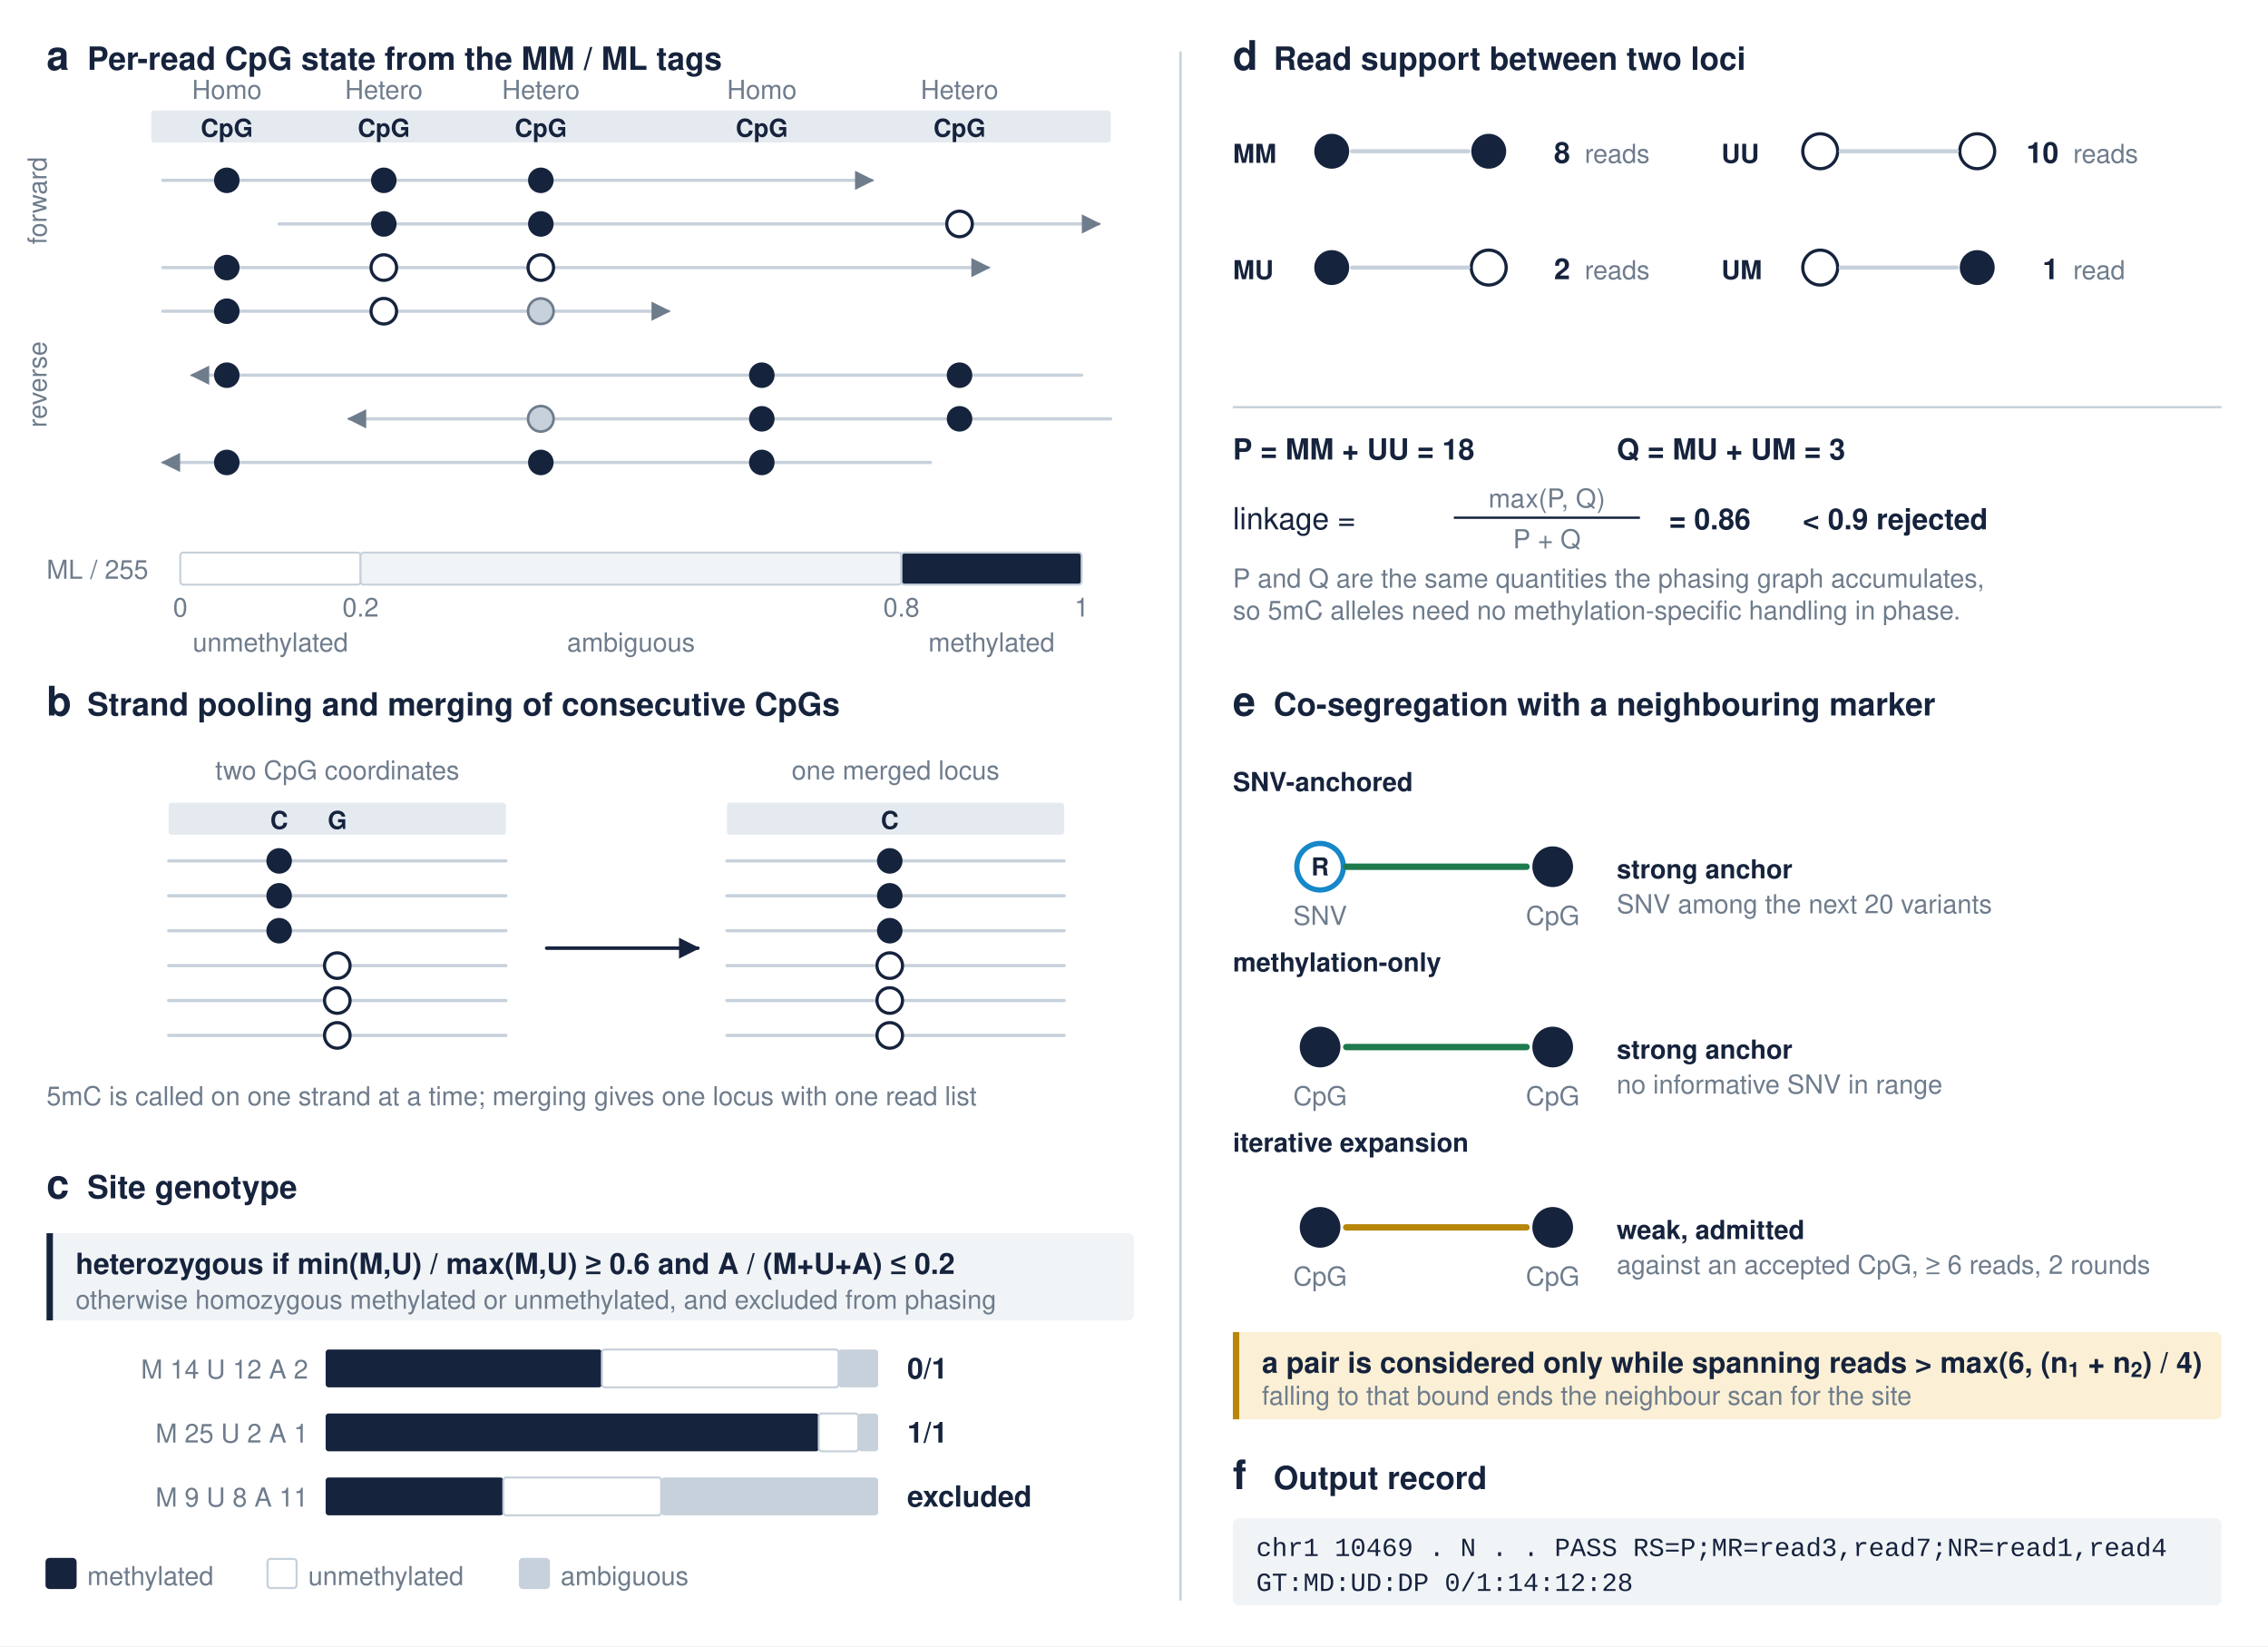
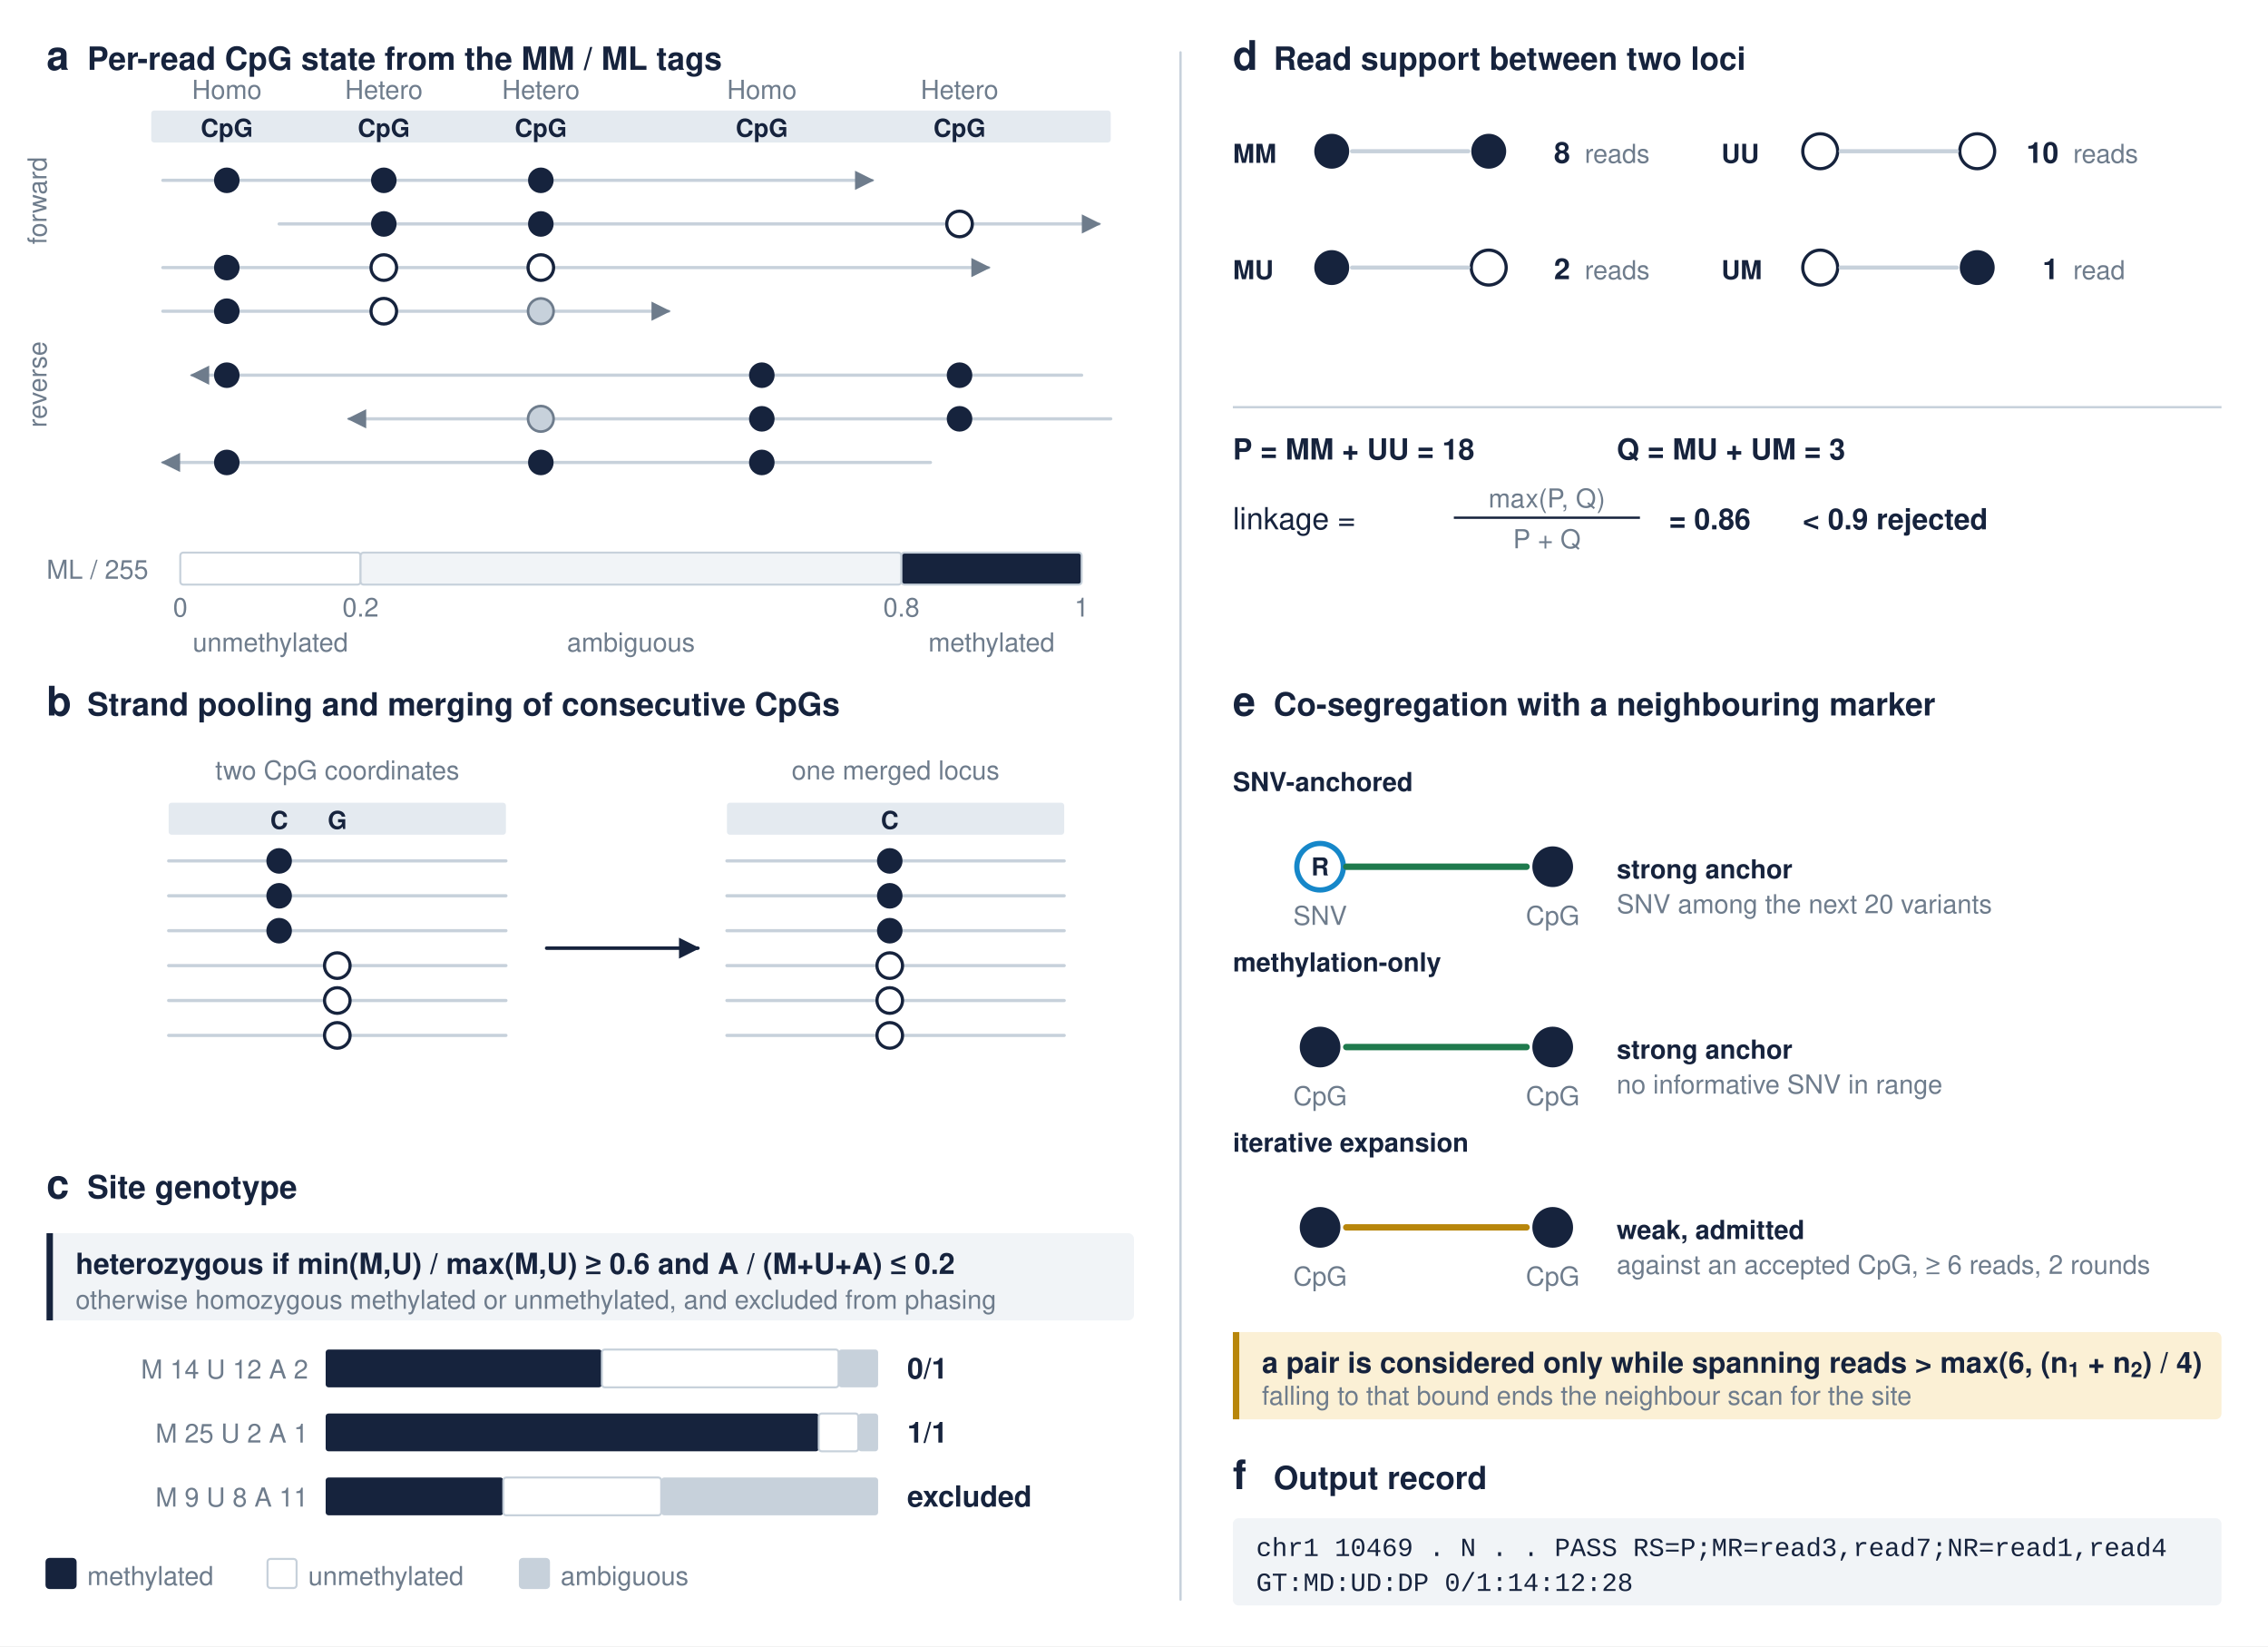
<svg xmlns="http://www.w3.org/2000/svg" width="780" height="566" viewBox="0 0 780 566">
  <style>
 text{font-family:"Helvetica Neue",Helvetica,Arial,"Liberation Sans",sans-serif;fill:#16233D}
 .pl{font-size:14px;font-weight:700}
 .h{font-size:11px;font-weight:600}
 .t{font-size:10px}
 .tb{font-size:10px;font-weight:600}
 .s{font-size:9px;fill:#6E7C8C}
 .sb{font-size:9px;font-weight:600}
 .n{font-size:8.5px;font-weight:700}
 .m{font-size:10px;font-style:italic}
 .mb{font-size:10px;font-style:italic;font-weight:600}
 .eq{font-size:10.5px}
 .code{font-family:"SF Mono",Menlo,Consolas,"Courier New",monospace;font-size:9px}
</style>
  <defs>
    <marker id="arr" viewBox="0 0 10 10" refX="9" refY="5" markerWidth="6" markerHeight="6" orient="auto-start-reverse">
      <path d="M0,0 L10,5 L0,10 z" fill="#6E7C8C" />
    </marker>
    <marker id="arrd" viewBox="0 0 10 10" refX="9" refY="5" markerWidth="6" markerHeight="6" orient="auto-start-reverse">
      <path d="M0,0 L10,5 L0,10 z" fill="#16233D" />
    </marker>
    <marker id="arra" viewBox="0 0 10 10" refX="9" refY="5" markerWidth="6" markerHeight="6" orient="auto-start-reverse">
      <path d="M0,0 L10,5 L0,10 z" fill="#B8860B" />
    </marker>
  </defs>
  <rect width="780" height="566" fill="#ffffff" />
  <line x1="406.0" y1="18.0" x2="406.0" y2="550.0" stroke="#C7D1DB" stroke-width="0.8" stroke-linecap="round" />
  <text x="16.0" y="24.0" class="pl" text-anchor="start">a</text>
  <text x="30.0" y="24.0" class="h" text-anchor="start">Per-read CpG state from the MM / ML tags</text>
  <rect x="52.0" y="38.0" width="330.0" height="11.0" rx="1" fill="#E4EAF0" stroke="none" stroke-width="0.8" opacity="1" />
  <text x="78.0" y="34.0" class="s" text-anchor="middle" fill="#6E7C8C">Homo</text>
  <text x="78.0" y="47.0" class="n" text-anchor="middle" fill="#6E7C8C">CpG</text>
  <text x="132.0" y="34.0" class="s" text-anchor="middle" fill="#16233D">Hetero</text>
  <text x="132.0" y="47.0" class="n" text-anchor="middle" fill="#6E7C8C">CpG</text>
  <text x="186.0" y="34.0" class="s" text-anchor="middle" fill="#16233D">Hetero</text>
  <text x="186.0" y="47.0" class="n" text-anchor="middle" fill="#6E7C8C">CpG</text>
  <text x="262.0" y="34.0" class="s" text-anchor="middle" fill="#6E7C8C">Homo</text>
  <text x="262.0" y="47.0" class="n" text-anchor="middle" fill="#6E7C8C">CpG</text>
  <text x="330.0" y="34.0" class="s" text-anchor="middle" fill="#16233D">Hetero</text>
  <text x="330.0" y="47.0" class="n" text-anchor="middle" fill="#6E7C8C">CpG</text>
  <text x="16.0" y="84.0" class="s" text-anchor="start" transform="rotate(-90 16 84)">forward</text>
  <line x1="56.0" y1="62.0" x2="300.0" y2="62.0" stroke="#C7D1DB" stroke-width="1.1" stroke-linecap="round" marker-end="url(#arr)" />
  <circle cx="78.0" cy="62.0" r="4.4" fill="#16233D" stroke="#16233D" stroke-width="0" />
  <circle cx="132.0" cy="62.0" r="4.4" fill="#16233D" stroke="#16233D" stroke-width="0" />
  <circle cx="186.0" cy="62.0" r="4.4" fill="#16233D" stroke="#16233D" stroke-width="0" />
  <line x1="96.0" y1="77.0" x2="378.0" y2="77.0" stroke="#C7D1DB" stroke-width="1.1" stroke-linecap="round" marker-end="url(#arr)" />
  <circle cx="132.0" cy="77.0" r="4.4" fill="#16233D" stroke="#16233D" stroke-width="0" />
  <circle cx="186.0" cy="77.0" r="4.4" fill="#16233D" stroke="#16233D" stroke-width="0" />
  <circle cx="330.0" cy="77.0" r="4.4" fill="#ffffff" stroke="#16233D" stroke-width="1.1" />
  <line x1="56.0" y1="92.0" x2="340.0" y2="92.0" stroke="#C7D1DB" stroke-width="1.1" stroke-linecap="round" marker-end="url(#arr)" />
  <circle cx="78.0" cy="92.0" r="4.4" fill="#16233D" stroke="#16233D" stroke-width="0" />
  <circle cx="132.0" cy="92.0" r="4.4" fill="#ffffff" stroke="#16233D" stroke-width="1.1" />
  <circle cx="186.0" cy="92.0" r="4.4" fill="#ffffff" stroke="#16233D" stroke-width="1.1" />
  <line x1="56.0" y1="107.0" x2="230.0" y2="107.0" stroke="#C7D1DB" stroke-width="1.1" stroke-linecap="round" marker-end="url(#arr)" />
  <circle cx="78.0" cy="107.0" r="4.4" fill="#16233D" stroke="#16233D" stroke-width="0" />
  <circle cx="132.0" cy="107.0" r="4.4" fill="#ffffff" stroke="#16233D" stroke-width="1.1" />
  <circle cx="186.0" cy="107.0" r="4.4" fill="#C7D1DB" stroke="#6E7C8C" stroke-width="0.9" />
  <text x="16.0" y="147.0" class="s" text-anchor="start" transform="rotate(-90 16 147)">reverse</text>
  <line x1="372.0" y1="129.0" x2="66.0" y2="129.0" stroke="#C7D1DB" stroke-width="1.1" stroke-linecap="round" marker-end="url(#arr)" />
  <circle cx="78.0" cy="129.0" r="4.4" fill="#16233D" stroke="#16233D" stroke-width="0" />
  <circle cx="262.0" cy="129.0" r="4.4" fill="#16233D" stroke="#16233D" stroke-width="0" />
  <circle cx="330.0" cy="129.0" r="4.4" fill="#16233D" stroke="#16233D" stroke-width="0" />
  <line x1="382.0" y1="144.0" x2="120.0" y2="144.0" stroke="#C7D1DB" stroke-width="1.1" stroke-linecap="round" marker-end="url(#arr)" />
  <circle cx="186.0" cy="144.0" r="4.4" fill="#C7D1DB" stroke="#6E7C8C" stroke-width="0.9" />
  <circle cx="262.0" cy="144.0" r="4.4" fill="#16233D" stroke="#16233D" stroke-width="0" />
  <circle cx="330.0" cy="144.0" r="4.4" fill="#16233D" stroke="#16233D" stroke-width="0" />
  <line x1="320.0" y1="159.0" x2="56.0" y2="159.0" stroke="#C7D1DB" stroke-width="1.1" stroke-linecap="round" marker-end="url(#arr)" />
  <circle cx="78.0" cy="159.0" r="4.4" fill="#16233D" stroke="#16233D" stroke-width="0" />
  <circle cx="186.0" cy="159.0" r="4.4" fill="#16233D" stroke="#16233D" stroke-width="0" />
  <circle cx="262.0" cy="159.0" r="4.4" fill="#16233D" stroke="#16233D" stroke-width="0" />
  <rect x="62.0" y="190.0" width="62.0" height="11.0" rx="1" fill="#ffffff" stroke="#C7D1DB" stroke-width="0.7" opacity="1" />
  <rect x="124.0" y="190.0" width="186.0" height="11.0" rx="1" fill="#F1F4F7" stroke="#C7D1DB" stroke-width="0.7" opacity="1" />
  <rect x="310.0" y="190.0" width="62.0" height="11.0" rx="1" fill="#16233D" stroke="#C7D1DB" stroke-width="0.7" opacity="1" />
  <text x="62.0" y="212.0" class="s" text-anchor="middle">0</text>
  <text x="124.0" y="212.0" class="s" text-anchor="middle">0.2</text>
  <text x="310.0" y="212.0" class="s" text-anchor="middle">0.8</text>
  <text x="372.0" y="212.0" class="s" text-anchor="middle">1</text>
  <text x="93.0" y="224.0" class="s" text-anchor="middle">unmethylated</text>
  <text x="217.0" y="224.0" class="s" text-anchor="middle">ambiguous</text>
  <text x="341.0" y="224.0" class="s" text-anchor="middle">methylated</text>
  <text x="16.0" y="199.0" class="s" text-anchor="start">ML / 255</text>
  <text x="16.0" y="246.0" class="pl" text-anchor="start">b</text>
  <text x="30.0" y="246.0" class="h" text-anchor="start">Strand pooling and merging of consecutive CpGs</text>
  <text x="116.0" y="268.0" class="s" text-anchor="middle" fill="#6E7C8C">two CpG coordinates</text>
  <text x="308.0" y="268.0" class="s" text-anchor="middle" fill="#6E7C8C">one merged locus</text>
  <rect x="58.0" y="276.0" width="116.0" height="11.0" rx="1" fill="#E4EAF0" stroke="none" stroke-width="0.8" opacity="1" />
  <text x="96.0" y="285.0" class="n" text-anchor="middle" fill="#16233D">C</text>
  <text x="116.0" y="285.0" class="n" text-anchor="middle" fill="#6E7C8C">G</text>
  <line x1="58.0" y1="296.0" x2="174.0" y2="296.0" stroke="#C7D1DB" stroke-width="1.1" stroke-linecap="round" />
  <circle cx="96.0" cy="296.0" r="4.4" fill="#16233D" stroke="#16233D" stroke-width="0" />
  <line x1="58.0" y1="308.0" x2="174.0" y2="308.0" stroke="#C7D1DB" stroke-width="1.1" stroke-linecap="round" />
  <circle cx="96.0" cy="308.0" r="4.4" fill="#16233D" stroke="#16233D" stroke-width="0" />
  <line x1="58.0" y1="320.0" x2="174.0" y2="320.0" stroke="#C7D1DB" stroke-width="1.1" stroke-linecap="round" />
  <circle cx="96.0" cy="320.0" r="4.4" fill="#16233D" stroke="#16233D" stroke-width="0" />
  <line x1="58.0" y1="332.0" x2="174.0" y2="332.0" stroke="#C7D1DB" stroke-width="1.1" stroke-linecap="round" />
  <circle cx="116.0" cy="332.0" r="4.4" fill="#ffffff" stroke="#16233D" stroke-width="1.1" />
  <line x1="58.0" y1="344.0" x2="174.0" y2="344.0" stroke="#C7D1DB" stroke-width="1.1" stroke-linecap="round" />
  <circle cx="116.0" cy="344.0" r="4.4" fill="#ffffff" stroke="#16233D" stroke-width="1.1" />
  <line x1="58.0" y1="356.0" x2="174.0" y2="356.0" stroke="#C7D1DB" stroke-width="1.1" stroke-linecap="round" />
  <circle cx="116.0" cy="356.0" r="4.4" fill="#ffffff" stroke="#16233D" stroke-width="1.1" />
  <rect x="250.0" y="276.0" width="116.0" height="11.0" rx="1" fill="#E4EAF0" stroke="none" stroke-width="0.8" opacity="1" />
  <text x="306.0" y="285.0" class="n" text-anchor="middle" fill="#16233D">C</text>
  <line x1="250.0" y1="296.0" x2="366.0" y2="296.0" stroke="#C7D1DB" stroke-width="1.1" stroke-linecap="round" />
  <circle cx="306.0" cy="296.0" r="4.4" fill="#16233D" stroke="#16233D" stroke-width="0" />
  <line x1="250.0" y1="308.0" x2="366.0" y2="308.0" stroke="#C7D1DB" stroke-width="1.1" stroke-linecap="round" />
  <circle cx="306.0" cy="308.0" r="4.4" fill="#16233D" stroke="#16233D" stroke-width="0" />
  <line x1="250.0" y1="320.0" x2="366.0" y2="320.0" stroke="#C7D1DB" stroke-width="1.1" stroke-linecap="round" />
  <circle cx="306.0" cy="320.0" r="4.4" fill="#16233D" stroke="#16233D" stroke-width="0" />
  <line x1="250.0" y1="332.0" x2="366.0" y2="332.0" stroke="#C7D1DB" stroke-width="1.1" stroke-linecap="round" />
  <circle cx="306.0" cy="332.0" r="4.4" fill="#ffffff" stroke="#16233D" stroke-width="1.1" />
  <line x1="250.0" y1="344.0" x2="366.0" y2="344.0" stroke="#C7D1DB" stroke-width="1.1" stroke-linecap="round" />
  <circle cx="306.0" cy="344.0" r="4.4" fill="#ffffff" stroke="#16233D" stroke-width="1.1" />
  <line x1="250.0" y1="356.0" x2="366.0" y2="356.0" stroke="#C7D1DB" stroke-width="1.1" stroke-linecap="round" />
  <circle cx="306.0" cy="356.0" r="4.4" fill="#ffffff" stroke="#16233D" stroke-width="1.1" />
  <path d="M188,326 L240,326" stroke="#16233D" stroke-width="1.2" fill="none" stroke-linecap="round" stroke-linejoin="round" opacity="1" marker-end="url(#arrd)" />
-   <text x="16.0" y="380.0" class="s" text-anchor="start">5mC is called on one strand at a time; merging gives one locus with one read list</text>
  <text x="16.0" y="412.0" class="pl" text-anchor="start">c</text>
  <text x="30.0" y="412.0" class="h" text-anchor="start">Site genotype</text>
  <rect x="16.0" y="424.0" width="374.0" height="30.0" rx="2" fill="#F1F4F7" stroke="none" stroke-width="0.8" opacity="1" />
  <rect x="16.0" y="424.0" width="2.2" height="30.0" rx="0" fill="#16233D" stroke="none" stroke-width="0.8" opacity="1" />
  <text x="26.0" y="438.0" class="tb" text-anchor="start" fill="#16233D">heterozygous if  min(M,U) / max(M,U) ≥ 0.6   and   A / (M+U+A) ≤ 0.2</text>
  <text x="26.0" y="450.0" class="s" text-anchor="start">otherwise homozygous methylated or unmethylated, and excluded from phasing</text>
  <rect x="112.0" y="464.0" width="95.0" height="13.0" rx="1" fill="#16233D" stroke="none" stroke-width="0.8" opacity="1" />
  <rect x="207.0" y="464.0" width="81.4" height="13.0" rx="1" fill="#ffffff" stroke="#C7D1DB" stroke-width="0.7" opacity="1" />
  <rect x="288.4" y="464.0" width="13.6" height="13.0" rx="1" fill="#C7D1DB" stroke="none" stroke-width="0.8" opacity="1" />
  <text x="106.0" y="474.0" class="s" text-anchor="end">M 14   U 12   A 2</text>
  <text x="312.0" y="474.0" class="tb" text-anchor="start" fill="#1F7A4D">0/1</text>
  <rect x="112.0" y="486.0" width="169.6" height="13.0" rx="1" fill="#16233D" stroke="none" stroke-width="0.8" opacity="1" />
  <rect x="281.6" y="486.0" width="13.6" height="13.0" rx="1" fill="#ffffff" stroke="#C7D1DB" stroke-width="0.7" opacity="1" />
  <rect x="295.2" y="486.0" width="6.8" height="13.0" rx="1" fill="#C7D1DB" stroke="none" stroke-width="0.8" opacity="1" />
  <text x="106.0" y="496.0" class="s" text-anchor="end">M 25   U 2   A 1</text>
  <text x="312.0" y="496.0" class="tb" text-anchor="start" fill="#6E7C8C">1/1</text>
  <rect x="112.0" y="508.0" width="61.1" height="13.0" rx="1" fill="#16233D" stroke="none" stroke-width="0.8" opacity="1" />
  <rect x="173.1" y="508.0" width="54.3" height="13.0" rx="1" fill="#ffffff" stroke="#C7D1DB" stroke-width="0.7" opacity="1" />
  <rect x="227.4" y="508.0" width="74.6" height="13.0" rx="1" fill="#C7D1DB" stroke="none" stroke-width="0.8" opacity="1" />
  <text x="106.0" y="518.0" class="s" text-anchor="end">M 9   U 8   A 11</text>
  <text x="312.0" y="518.0" class="tb" text-anchor="start" fill="#6E7C8C">excluded</text>
  <rect x="16.0" y="536.0" width="10.0" height="10.0" rx="1" fill="#16233D" stroke="#16233D" stroke-width="0.7" opacity="1" />
  <text x="30.0" y="545.0" class="s" text-anchor="start">methylated</text>
  <rect x="92.0" y="536.0" width="10.0" height="10.0" rx="1" fill="#ffffff" stroke="#C7D1DB" stroke-width="0.7" opacity="1" />
  <text x="106.0" y="545.0" class="s" text-anchor="start">unmethylated</text>
  <rect x="178.8" y="536.0" width="10.0" height="10.0" rx="1" fill="#C7D1DB" stroke="#C7D1DB" stroke-width="0.7" opacity="1" />
  <text x="192.8" y="545.0" class="s" text-anchor="start">ambiguous</text>
  <text x="424.0" y="24.0" class="pl" text-anchor="start">d</text>
  <text x="438.0" y="24.0" class="h" text-anchor="start">Read support between two loci</text>
  <text x="424.0" y="56.0" class="sb" text-anchor="start" fill="#6E7C8C">MM</text>
  <circle cx="458.0" cy="52.0" r="6" fill="#16233D" stroke="#16233D" stroke-width="0" />
  <circle cx="512.0" cy="52.0" r="6" fill="#16233D" stroke="#16233D" stroke-width="0" />
  <line x1="465.0" y1="52.0" x2="505.0" y2="52.0" stroke="#C7D1DB" stroke-width="1.4" stroke-linecap="round" />
  <text x="540.0" y="56.0" class="tb" text-anchor="end" fill="#16233D">8</text>
  <text x="545.0" y="56.0" class="s" text-anchor="start">reads</text>
  <text x="592.0" y="56.0" class="sb" text-anchor="start" fill="#6E7C8C">UU</text>
  <circle cx="626.0" cy="52.0" r="6" fill="#ffffff" stroke="#16233D" stroke-width="1.1" />
  <circle cx="680.0" cy="52.0" r="6" fill="#ffffff" stroke="#16233D" stroke-width="1.1" />
  <line x1="633.0" y1="52.0" x2="673.0" y2="52.0" stroke="#C7D1DB" stroke-width="1.4" stroke-linecap="round" />
  <text x="708.0" y="56.0" class="tb" text-anchor="end" fill="#16233D">10</text>
  <text x="713.0" y="56.0" class="s" text-anchor="start">reads</text>
  <text x="424.0" y="96.0" class="sb" text-anchor="start" fill="#6E7C8C">MU</text>
  <circle cx="458.0" cy="92.0" r="6" fill="#16233D" stroke="#16233D" stroke-width="0" />
  <circle cx="512.0" cy="92.0" r="6" fill="#ffffff" stroke="#16233D" stroke-width="1.1" />
  <line x1="465.0" y1="92.0" x2="505.0" y2="92.0" stroke="#C7D1DB" stroke-width="1.4" stroke-linecap="round" />
  <text x="540.0" y="96.0" class="tb" text-anchor="end" fill="#16233D">2</text>
  <text x="545.0" y="96.0" class="s" text-anchor="start">reads</text>
  <text x="592.0" y="96.0" class="sb" text-anchor="start" fill="#6E7C8C">UM</text>
  <circle cx="626.0" cy="92.0" r="6" fill="#ffffff" stroke="#16233D" stroke-width="1.1" />
  <circle cx="680.0" cy="92.0" r="6" fill="#16233D" stroke="#16233D" stroke-width="0" />
  <line x1="633.0" y1="92.0" x2="673.0" y2="92.0" stroke="#C7D1DB" stroke-width="1.4" stroke-linecap="round" />
  <text x="708.0" y="96.0" class="tb" text-anchor="end" fill="#16233D">1</text>
  <text x="713.0" y="96.0" class="s" text-anchor="start">read</text>
  <line x1="424.0" y1="140.0" x2="764.0" y2="140.0" stroke="#C7D1DB" stroke-width="0.8" stroke-linecap="butt" />
  <text x="424.0" y="158.0" class="tb" text-anchor="start" fill="#16233D">P = MM + UU = 18</text>
  <text x="556.0" y="158.0" class="tb" text-anchor="start" fill="#16233D">Q = MU + UM = 3</text>
  <text x="424.0" y="182.0" class="eq" text-anchor="start" fill="#16233D">linkage  =</text>
  <text x="532.0" y="174.5" class="s" text-anchor="middle">max(P, Q)</text>
  <line x1="500.0" y1="178.0" x2="564.0" y2="178.0" stroke="#16233D" stroke-width="0.8" stroke-linecap="butt" />
  <text x="532.0" y="188.5" class="s" text-anchor="middle">P + Q</text>
  <text x="574.0" y="182.0" class="tb" text-anchor="start" fill="#16233D">= 0.86</text>
  <text x="620.0" y="182.0" class="tb" text-anchor="start" fill="#B8860B">&lt; 0.9  rejected</text>
-   <text x="424.0" y="202.0" class="s" text-anchor="start">P and Q are the same quantities the phasing graph accumulates,</text>
-   <text x="424.0" y="213.0" class="s" text-anchor="start">so 5mC alleles need no methylation-specific handling in phase.</text>
  <text x="424.0" y="246.0" class="pl" text-anchor="start">e</text>
  <text x="438.0" y="246.0" class="h" text-anchor="start">Co-segregation with a neighbouring marker</text>
  <text x="424.0" y="272.0" class="sb" text-anchor="start" fill="#16233D">SNV-anchored</text>
  <circle cx="454.0" cy="298.0" r="8" fill="#fff" stroke="#1687C9" stroke-width="1.8" />
  <text x="454.0" y="301.0" class="n" text-anchor="middle" fill="#1687C9">R</text>
  <text x="454.0" y="318.0" class="s" text-anchor="middle">SNV</text>
  <circle cx="534.0" cy="298.0" r="7" fill="#16233D" stroke="#16233D" stroke-width="0" />
  <text x="534.0" y="318.0" class="s" text-anchor="middle">CpG</text>
  <line x1="463.0" y1="298.0" x2="525.0" y2="298.0" stroke="#1F7A4D" stroke-width="2.2" stroke-linecap="round" />
  <text x="556.0" y="302.0" class="sb" text-anchor="start" fill="#1F7A4D">strong anchor</text>
  <text x="556.0" y="314.0" class="s" text-anchor="start">SNV among the next 20 variants</text>
  <text x="424.0" y="334.0" class="sb" text-anchor="start" fill="#16233D">methylation-only</text>
  <circle cx="454.0" cy="360.0" r="7" fill="#16233D" stroke="#16233D" stroke-width="0" />
  <text x="454.0" y="380.0" class="s" text-anchor="middle">CpG</text>
  <circle cx="534.0" cy="360.0" r="7" fill="#16233D" stroke="#16233D" stroke-width="0" />
  <text x="534.0" y="380.0" class="s" text-anchor="middle">CpG</text>
  <line x1="463.0" y1="360.0" x2="525.0" y2="360.0" stroke="#1F7A4D" stroke-width="2.2" stroke-linecap="round" />
  <text x="556.0" y="364.0" class="sb" text-anchor="start" fill="#1F7A4D">strong anchor</text>
  <text x="556.0" y="376.0" class="s" text-anchor="start">no informative SNV in range</text>
  <text x="424.0" y="396.0" class="sb" text-anchor="start" fill="#16233D">iterative expansion</text>
  <circle cx="454.0" cy="422.0" r="7" fill="#16233D" stroke="#16233D" stroke-width="0" />
  <text x="454.0" y="442.0" class="s" text-anchor="middle">CpG</text>
  <circle cx="534.0" cy="422.0" r="7" fill="#16233D" stroke="#16233D" stroke-width="0" />
  <text x="534.0" y="442.0" class="s" text-anchor="middle">CpG</text>
  <line x1="463.0" y1="422.0" x2="525.0" y2="422.0" stroke="#B8860B" stroke-width="2.2" stroke-linecap="round" />
  <text x="556.0" y="426.0" class="sb" text-anchor="start" fill="#B8860B">weak, admitted</text>
  <text x="556.0" y="438.0" class="s" text-anchor="start">against an accepted CpG, ≥ 6 reads, 2 rounds</text>
  <rect x="424.0" y="458.0" width="340.0" height="30.0" rx="2" fill="#FBF0D5" stroke="none" stroke-width="0.8" opacity="1" />
  <rect x="424.0" y="458.0" width="2.2" height="30.0" rx="0" fill="#B8860B" stroke="none" stroke-width="0.8" opacity="1" />
  <text x="434.0" y="472.0" class="tb" text-anchor="start" fill="#16233D">a pair is considered only while spanning reads &gt; max(6, (n<tspan font-size="72%" baseline-shift="sub">1</tspan> + n<tspan font-size="72%" baseline-shift="sub">2</tspan>) / 4)</text>
  <text x="434.0" y="483.0" class="s" text-anchor="start">falling to that bound ends the neighbour scan for the site</text>
  <text x="424.0" y="512.0" class="pl" text-anchor="start">f</text>
  <text x="438.0" y="512.0" class="h" text-anchor="start">Output record</text>
  <rect x="424.0" y="522.0" width="340.0" height="30.0" rx="2" fill="#F1F4F7" stroke="none" stroke-width="0.8" opacity="1" />
  <text x="432.0" y="535.0" class="code" text-anchor="start">chr1 10469 . N . . PASS RS=P;MR=read3,read7;NR=read1,read4</text>
  <text x="432.0" y="547.0" class="code" text-anchor="start">GT:MD:UD:DP   0/1:14:12:28</text>
</svg>
